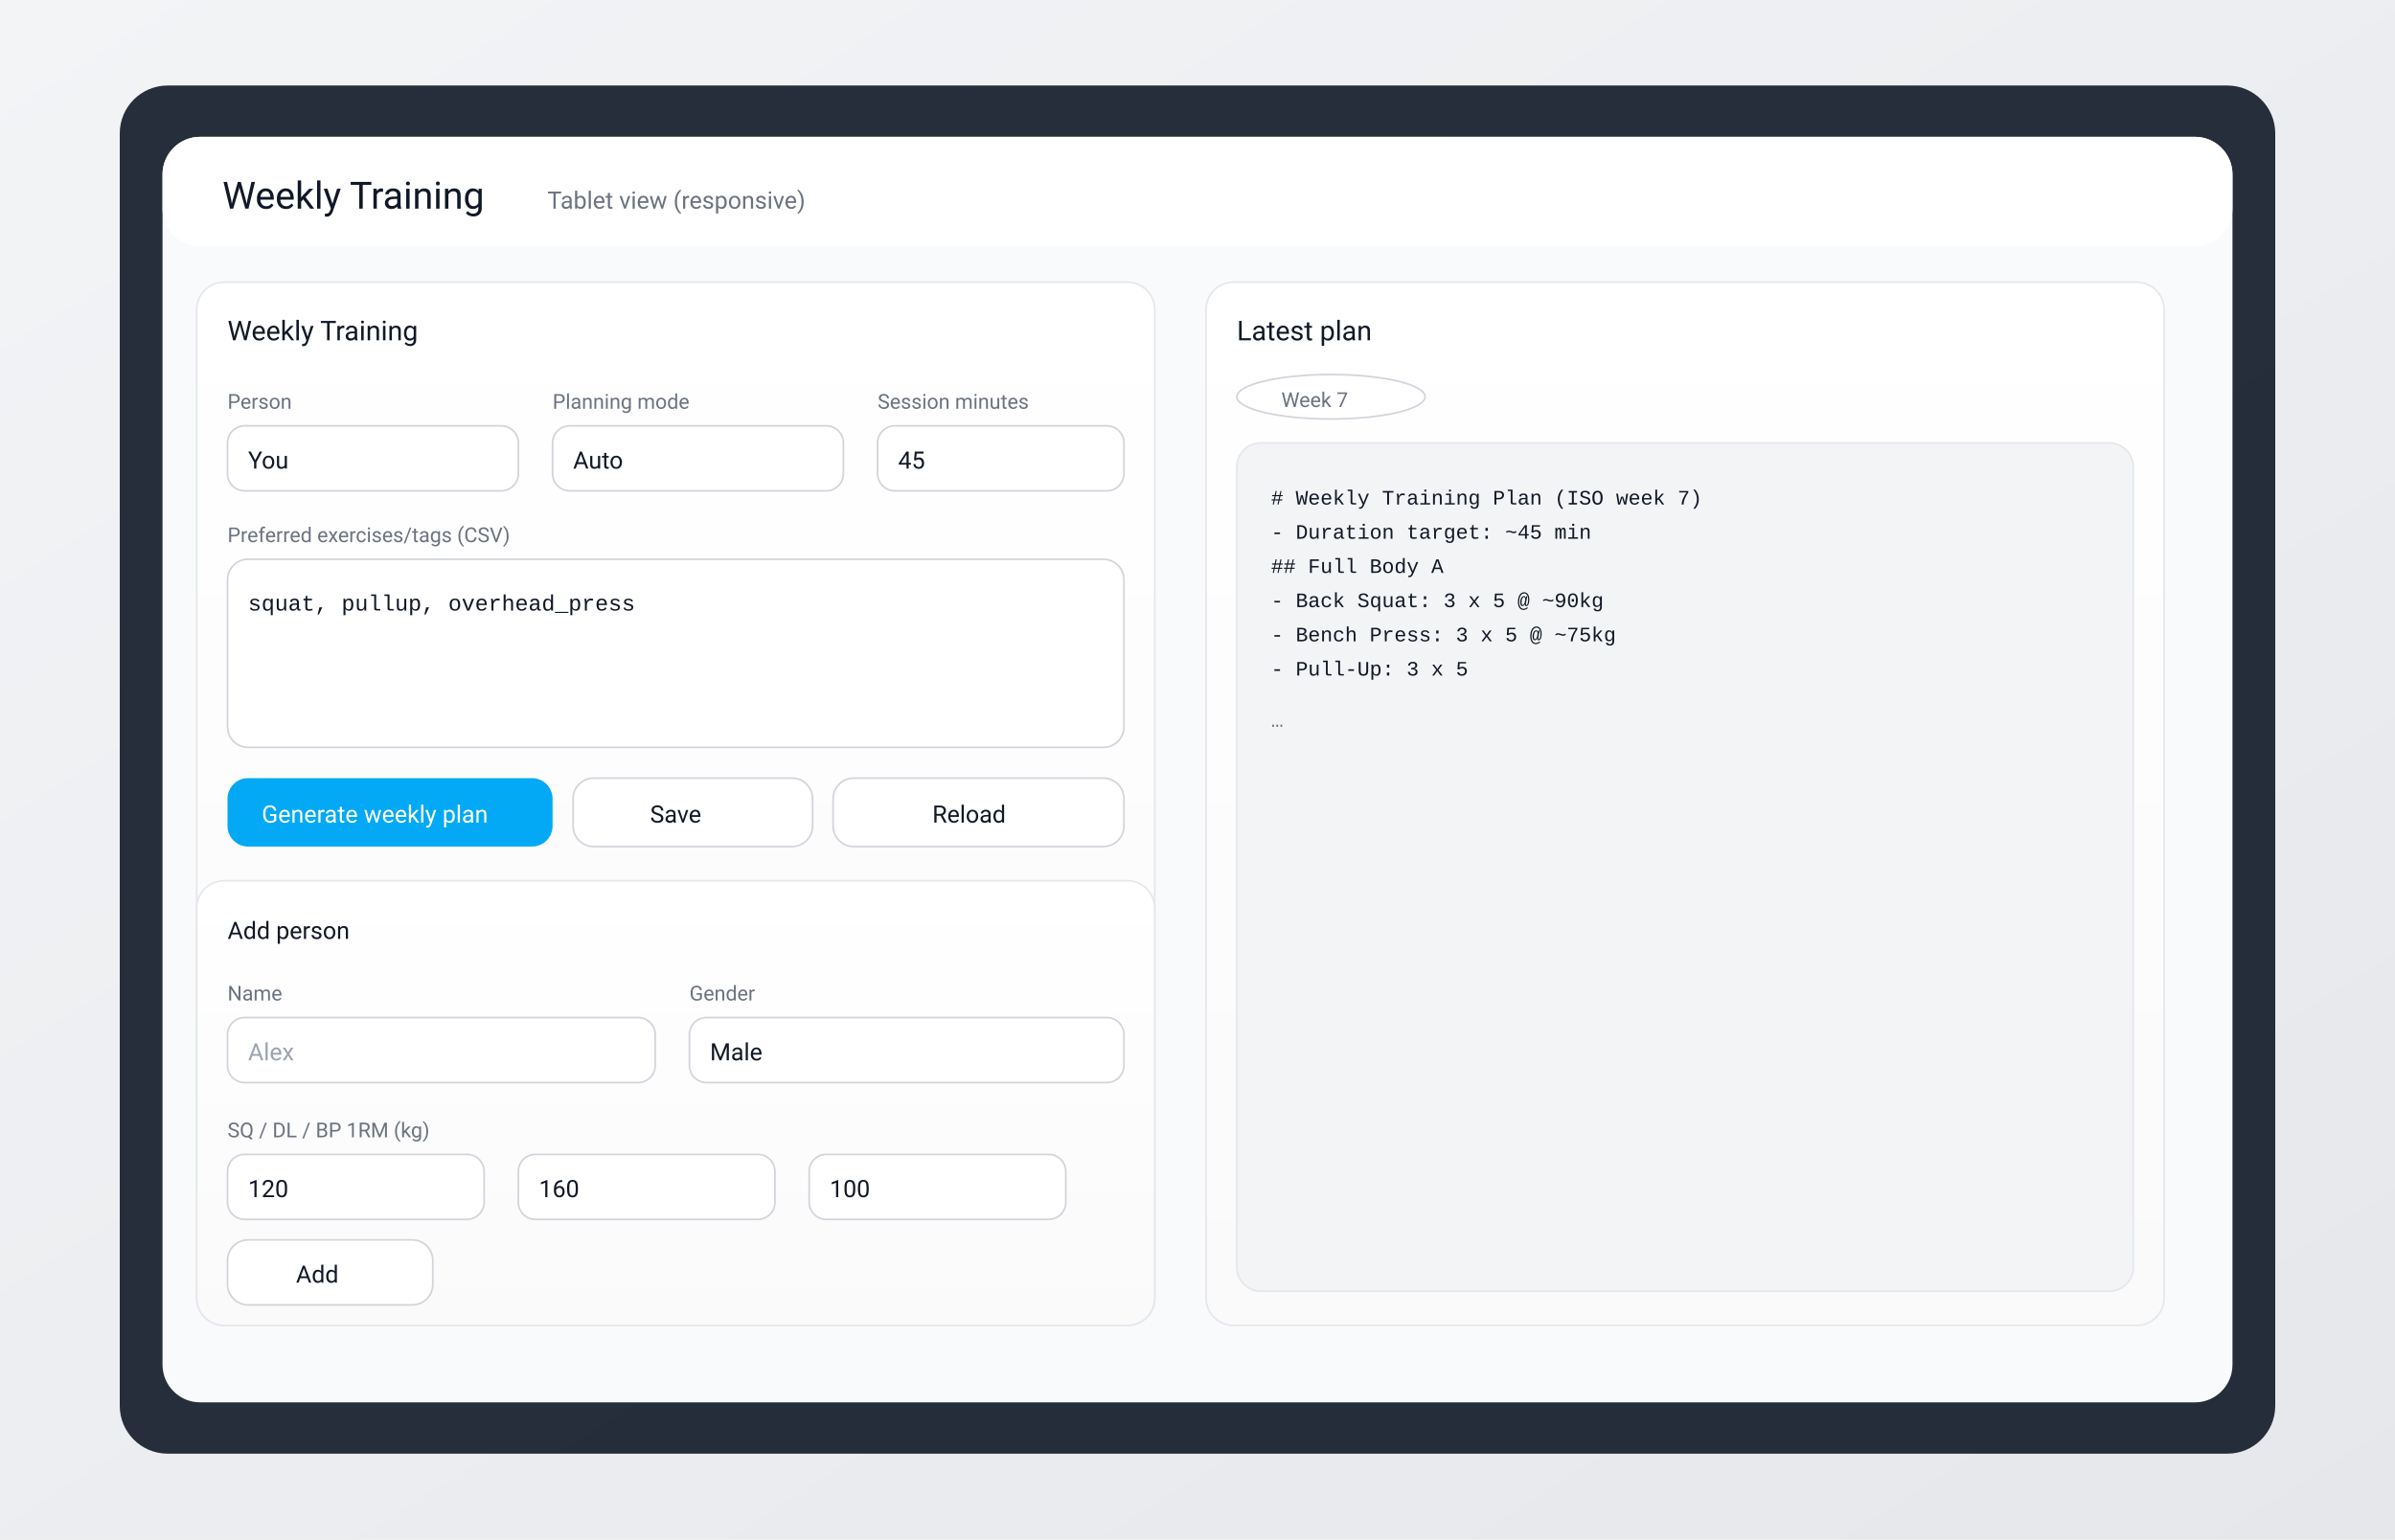
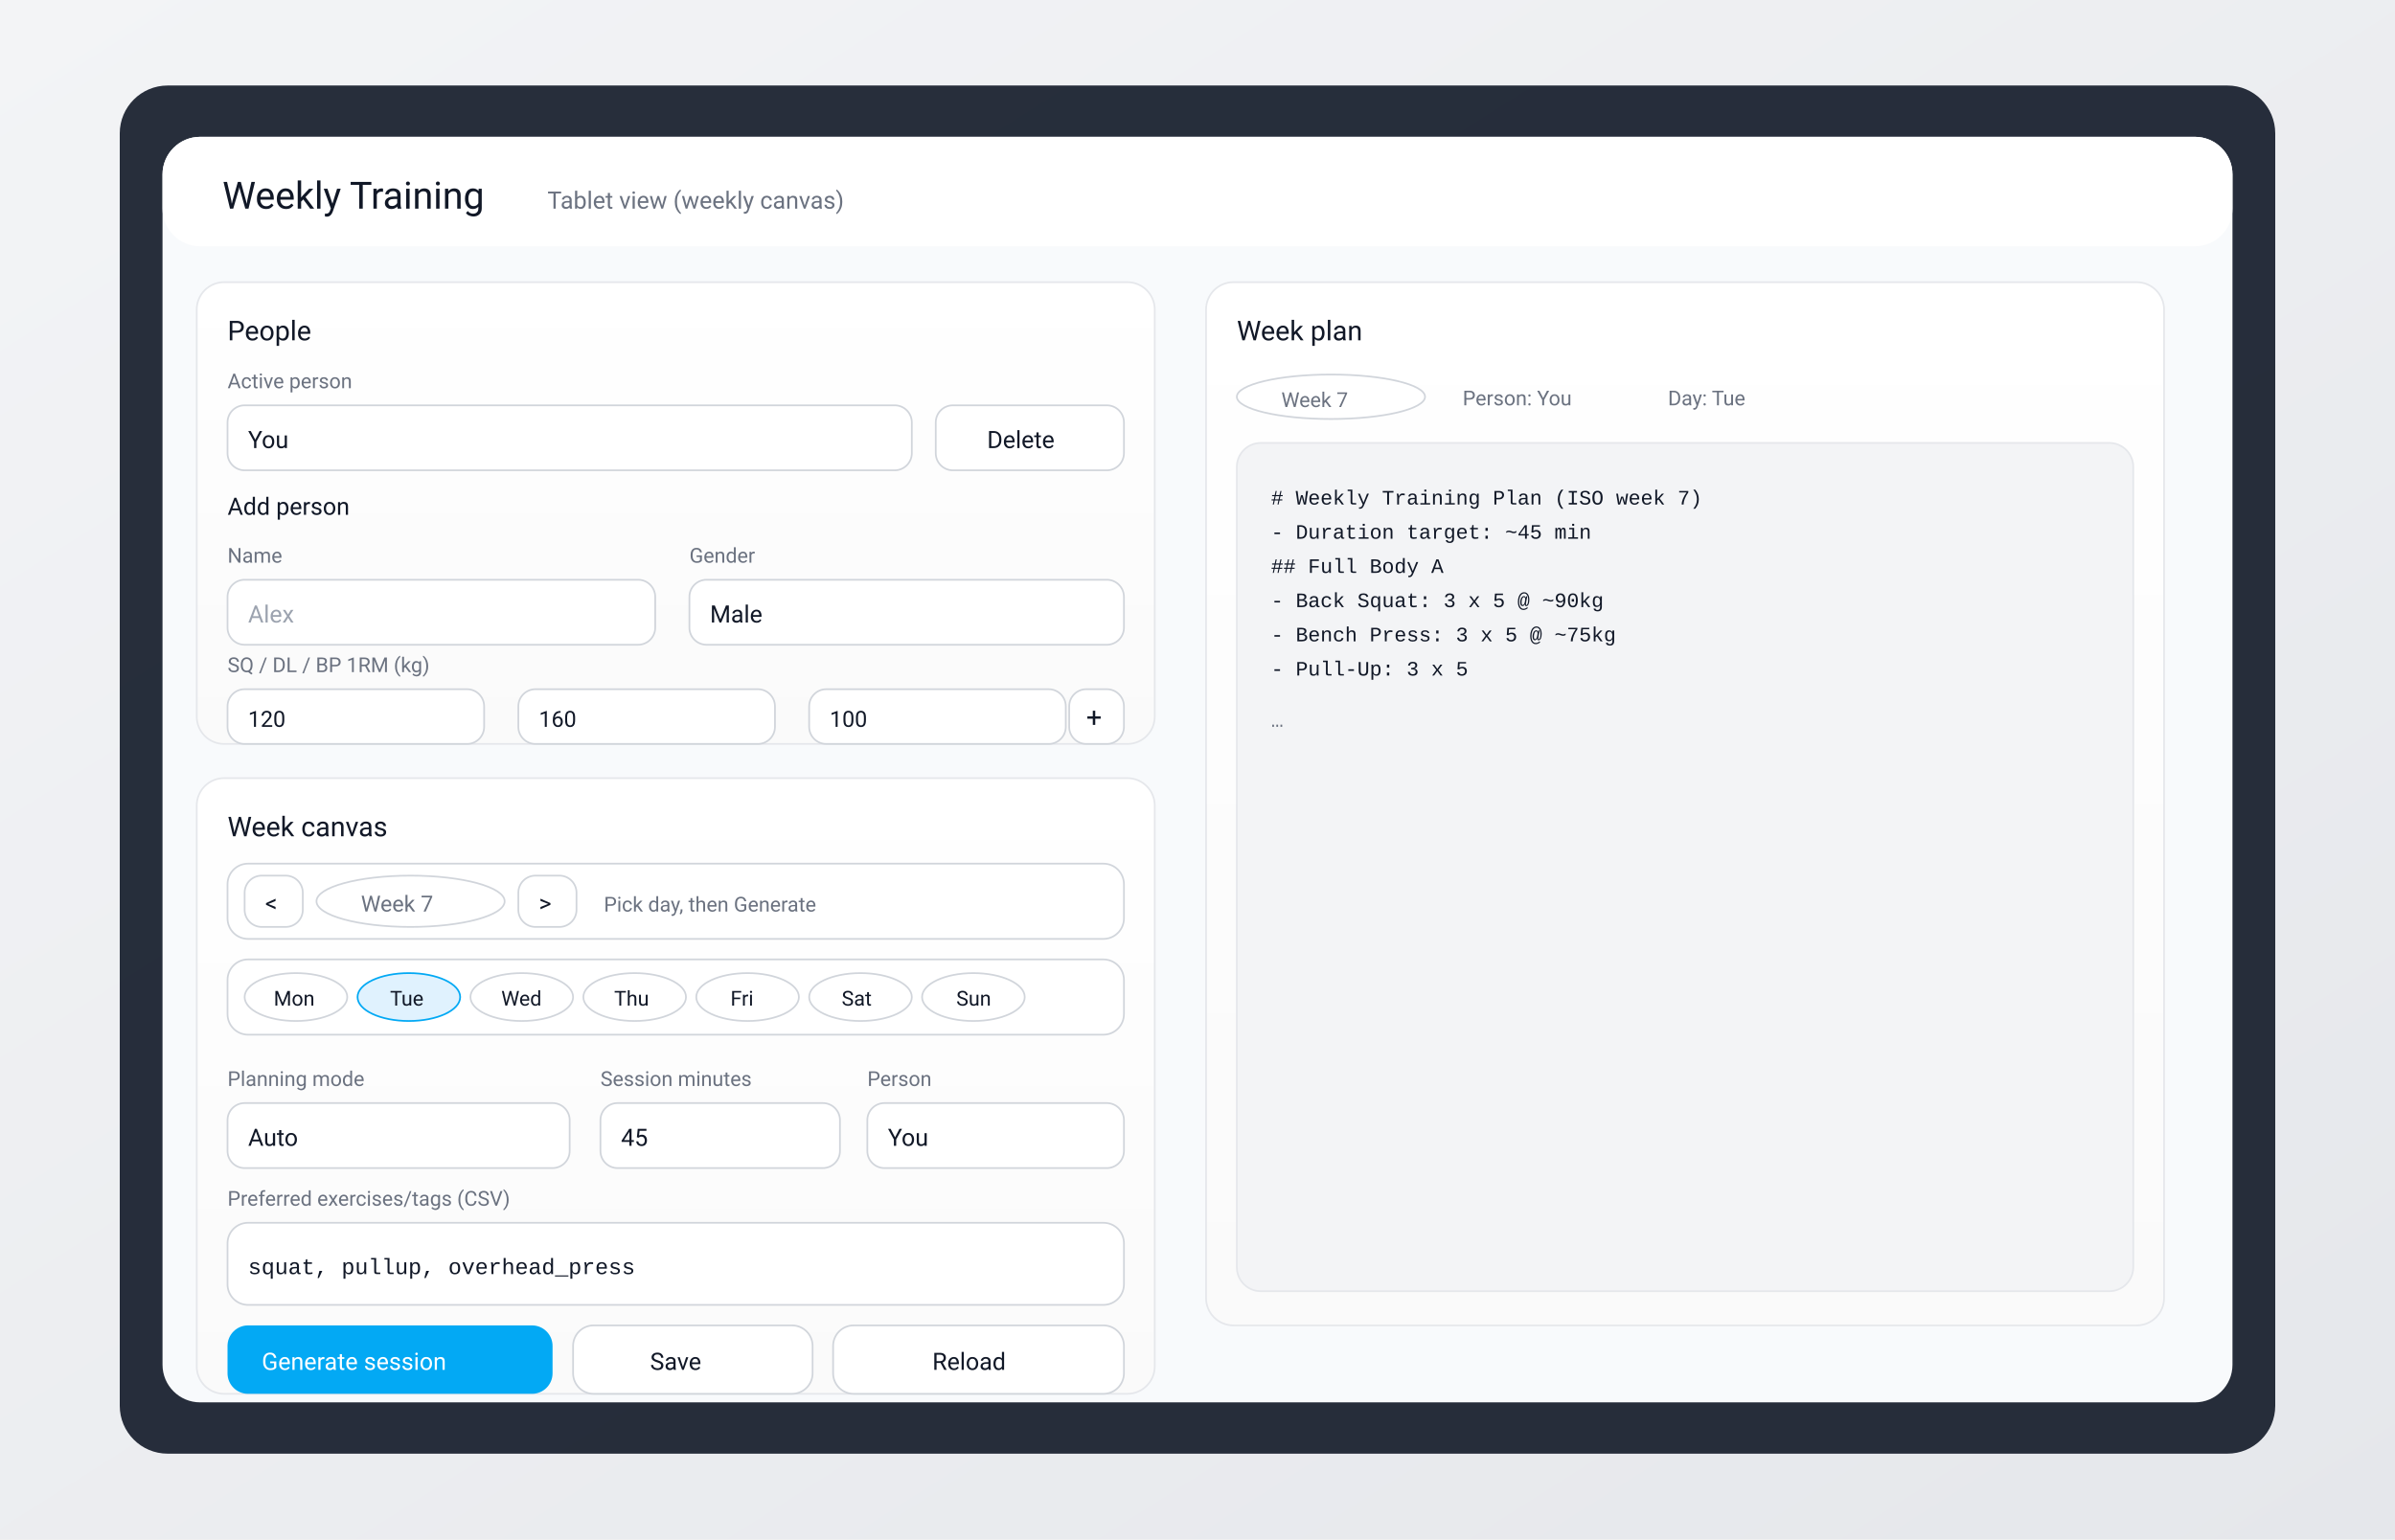
<svg xmlns="http://www.w3.org/2000/svg" width="1400" height="900" viewBox="0 0 1400 900">
  <defs>
    <linearGradient id="bg" x1="0" y1="0" x2="1" y2="1">
      <stop offset="0" stop-color="#f3f4f6" />
      <stop offset="1" stop-color="#e5e7eb" />
    </linearGradient>
    <linearGradient id="card" x1="0" y1="0" x2="0" y2="1">
      <stop offset="0" stop-color="#ffffff" />
      <stop offset="1" stop-color="#fafafa" />
    </linearGradient>
  </defs>
  <rect width="1400" height="900" fill="url(#bg)" />
  <rect x="70" y="50" width="1260" height="800" rx="28" fill="#111827" opacity="0.9" />
  <rect x="95" y="80" width="1210" height="740" rx="22" fill="#f8fafc" />
  <rect x="95" y="80" width="1210" height="64" rx="22" fill="#ffffff" />
  <text x="130" y="122" font-family="ui-sans-serif, system-ui, -apple-system, Segoe UI, Roboto" font-size="22" fill="#111827">Weekly Training</text>
-   <text x="320" y="122" font-family="ui-sans-serif, system-ui, -apple-system, Segoe UI, Roboto" font-size="14" fill="#6b7280">Tablet view (responsive)</text>
+   <text x="320" y="122" font-family="ui-sans-serif, system-ui, -apple-system, Segoe UI, Roboto" font-size="14" fill="#6b7280">Tablet view (weekly canvas)</text>
  <g transform="translate(115,165)">
-     <rect x="0" y="0" width="560" height="610" rx="16" fill="url(#card)" stroke="#e5e7eb" />
-     <text x="18" y="34" font-family="ui-sans-serif, system-ui, -apple-system, Segoe UI, Roboto" font-size="16" fill="#111827">Weekly Training</text>
-     <text x="18" y="74" font-family="ui-sans-serif, system-ui, -apple-system, Segoe UI, Roboto" font-size="12" fill="#6b7280">Person</text>
-     <rect x="18" y="84" width="170" height="38" rx="10" fill="#ffffff" stroke="#d1d5db" />
-     <text x="30" y="109" font-family="ui-sans-serif, system-ui, -apple-system, Segoe UI, Roboto" font-size="14" fill="#111827">You</text>
-     <text x="208" y="74" font-family="ui-sans-serif, system-ui, -apple-system, Segoe UI, Roboto" font-size="12" fill="#6b7280">Planning mode</text>
-     <rect x="208" y="84" width="170" height="38" rx="10" fill="#ffffff" stroke="#d1d5db" />
-     <text x="220" y="109" font-family="ui-sans-serif, system-ui, -apple-system, Segoe UI, Roboto" font-size="14" fill="#111827">Auto</text>
-     <text x="398" y="74" font-family="ui-sans-serif, system-ui, -apple-system, Segoe UI, Roboto" font-size="12" fill="#6b7280">Session minutes</text>
-     <rect x="398" y="84" width="144" height="38" rx="10" fill="#ffffff" stroke="#d1d5db" />
-     <text x="410" y="109" font-family="ui-sans-serif, system-ui, -apple-system, Segoe UI, Roboto" font-size="14" fill="#111827">45</text>
-     <text x="18" y="152" font-family="ui-sans-serif, system-ui, -apple-system, Segoe UI, Roboto" font-size="12" fill="#6b7280">Preferred exercises/tags (CSV)</text>
-     <rect x="18" y="162" width="524" height="110" rx="12" fill="#ffffff" stroke="#d1d5db" />
-     <text x="30" y="192" font-family="ui-monospace, SFMono-Regular, Menlo, Monaco, Consolas, Liberation Mono" font-size="13" fill="#111827">squat, pullup, overhead_press</text>
-     <rect x="18" y="290" width="190" height="40" rx="12" fill="#03a9f4" />
-     <text x="38" y="316" font-family="ui-sans-serif, system-ui, -apple-system, Segoe UI, Roboto" font-size="14" fill="#ffffff">Generate weekly plan</text>
-     <rect x="220" y="290" width="140" height="40" rx="12" fill="#ffffff" stroke="#d1d5db" />
-     <text x="265" y="316" font-family="ui-sans-serif, system-ui, -apple-system, Segoe UI, Roboto" font-size="14" fill="#111827">Save</text>
-     <rect x="372" y="290" width="170" height="40" rx="12" fill="#ffffff" stroke="#d1d5db" />
-     <text x="430" y="316" font-family="ui-sans-serif, system-ui, -apple-system, Segoe UI, Roboto" font-size="14" fill="#111827">Reload</text>
-     <rect x="0" y="350" width="560" height="260" rx="16" fill="url(#card)" stroke="#e5e7eb" />
-     <text x="18" y="384" font-family="ui-sans-serif, system-ui, -apple-system, Segoe UI, Roboto" font-size="14" fill="#111827">Add person</text>
-     <text x="18" y="420" font-family="ui-sans-serif, system-ui, -apple-system, Segoe UI, Roboto" font-size="12" fill="#6b7280">Name</text>
-     <rect x="18" y="430" width="250" height="38" rx="10" fill="#ffffff" stroke="#d1d5db" />
-     <text x="30" y="455" font-family="ui-sans-serif, system-ui, -apple-system, Segoe UI, Roboto" font-size="14" fill="#9ca3af">Alex</text>
-     <text x="288" y="420" font-family="ui-sans-serif, system-ui, -apple-system, Segoe UI, Roboto" font-size="12" fill="#6b7280">Gender</text>
-     <rect x="288" y="430" width="254" height="38" rx="10" fill="#ffffff" stroke="#d1d5db" />
-     <text x="300" y="455" font-family="ui-sans-serif, system-ui, -apple-system, Segoe UI, Roboto" font-size="14" fill="#111827">Male</text>
-     <text x="18" y="500" font-family="ui-sans-serif, system-ui, -apple-system, Segoe UI, Roboto" font-size="12" fill="#6b7280">SQ / DL / BP 1RM (kg)</text>
-     <rect x="18" y="510" width="150" height="38" rx="10" fill="#ffffff" stroke="#d1d5db" />
-     <text x="30" y="535" font-family="ui-sans-serif, system-ui, -apple-system, Segoe UI, Roboto" font-size="14" fill="#111827">120</text>
-     <rect x="188" y="510" width="150" height="38" rx="10" fill="#ffffff" stroke="#d1d5db" />
-     <text x="200" y="535" font-family="ui-sans-serif, system-ui, -apple-system, Segoe UI, Roboto" font-size="14" fill="#111827">160</text>
-     <rect x="358" y="510" width="150" height="38" rx="10" fill="#ffffff" stroke="#d1d5db" />
-     <text x="370" y="535" font-family="ui-sans-serif, system-ui, -apple-system, Segoe UI, Roboto" font-size="14" fill="#111827">100</text>
-     <rect x="18" y="560" width="120" height="38" rx="12" fill="#ffffff" stroke="#d1d5db" />
-     <text x="58" y="585" font-family="ui-sans-serif, system-ui, -apple-system, Segoe UI, Roboto" font-size="14" fill="#111827">Add</text>
+     <rect x="0" y="0" width="560" height="270" rx="16" fill="url(#card)" stroke="#e5e7eb" />
+     <text x="18" y="34" font-family="ui-sans-serif, system-ui, -apple-system, Segoe UI, Roboto" font-size="16" fill="#111827">People</text>
+     <text x="18" y="62" font-family="ui-sans-serif, system-ui, -apple-system, Segoe UI, Roboto" font-size="12" fill="#6b7280">Active person</text>
+     <rect x="18" y="72" width="400" height="38" rx="10" fill="#ffffff" stroke="#d1d5db" />
+     <text x="30" y="97" font-family="ui-sans-serif, system-ui, -apple-system, Segoe UI, Roboto" font-size="14" fill="#111827">You</text>
+     <rect x="432" y="72" width="110" height="38" rx="10" fill="#ffffff" stroke="#d1d5db" />
+     <text x="462" y="97" font-family="ui-sans-serif, system-ui, -apple-system, Segoe UI, Roboto" font-size="14" fill="#111827">Delete</text>
+     <text x="18" y="136" font-family="ui-sans-serif, system-ui, -apple-system, Segoe UI, Roboto" font-size="14" fill="#111827">Add person</text>
+     <text x="18" y="164" font-family="ui-sans-serif, system-ui, -apple-system, Segoe UI, Roboto" font-size="12" fill="#6b7280">Name</text>
+     <rect x="18" y="174" width="250" height="38" rx="10" fill="#ffffff" stroke="#d1d5db" />
+     <text x="30" y="199" font-family="ui-sans-serif, system-ui, -apple-system, Segoe UI, Roboto" font-size="14" fill="#9ca3af">Alex</text>
+     <text x="288" y="164" font-family="ui-sans-serif, system-ui, -apple-system, Segoe UI, Roboto" font-size="12" fill="#6b7280">Gender</text>
+     <rect x="288" y="174" width="254" height="38" rx="10" fill="#ffffff" stroke="#d1d5db" />
+     <text x="300" y="199" font-family="ui-sans-serif, system-ui, -apple-system, Segoe UI, Roboto" font-size="14" fill="#111827">Male</text>
+     <text x="18" y="228" font-family="ui-sans-serif, system-ui, -apple-system, Segoe UI, Roboto" font-size="12" fill="#6b7280">SQ / DL / BP 1RM (kg)</text>
+     <rect x="18" y="238" width="150" height="32" rx="10" fill="#ffffff" stroke="#d1d5db" />
+     <text x="30" y="260" font-family="ui-sans-serif, system-ui, -apple-system, Segoe UI, Roboto" font-size="13" fill="#111827">120</text>
+     <rect x="188" y="238" width="150" height="32" rx="10" fill="#ffffff" stroke="#d1d5db" />
+     <text x="200" y="260" font-family="ui-sans-serif, system-ui, -apple-system, Segoe UI, Roboto" font-size="13" fill="#111827">160</text>
+     <rect x="358" y="238" width="150" height="32" rx="10" fill="#ffffff" stroke="#d1d5db" />
+     <text x="370" y="260" font-family="ui-sans-serif, system-ui, -apple-system, Segoe UI, Roboto" font-size="13" fill="#111827">100</text>
+     <rect x="510" y="238" width="32" height="32" rx="10" fill="#ffffff" stroke="#d1d5db" />
+     <text x="520" y="260" font-family="ui-sans-serif, system-ui, -apple-system, Segoe UI, Roboto" font-size="16" fill="#111827">+</text>
+     <rect x="0" y="290" width="560" height="360" rx="16" fill="url(#card)" stroke="#e5e7eb" />
+     <text x="18" y="324" font-family="ui-sans-serif, system-ui, -apple-system, Segoe UI, Roboto" font-size="16" fill="#111827">Week canvas</text>
+     <rect x="18" y="340" width="524" height="44" rx="12" fill="#ffffff" stroke="#d1d5db" />
+     <rect x="28" y="347" width="34" height="30" rx="10" fill="#ffffff" stroke="#d1d5db" />
+     <text x="40" y="368" font-family="ui-sans-serif, system-ui, -apple-system, Segoe UI, Roboto" font-size="14" fill="#111827">&lt;</text>
+     <rect x="70" y="347" width="110" height="30" rx="999" fill="#ffffff" stroke="#d1d5db" />
+     <text x="96" y="368" font-family="ui-sans-serif, system-ui, -apple-system, Segoe UI, Roboto" font-size="13" fill="#6b7280">Week 7</text>
+     <rect x="188" y="347" width="34" height="30" rx="10" fill="#ffffff" stroke="#d1d5db" />
+     <text x="200" y="368" font-family="ui-sans-serif, system-ui, -apple-system, Segoe UI, Roboto" font-size="14" fill="#111827">&gt;</text>
+     <text x="238" y="368" font-family="ui-sans-serif, system-ui, -apple-system, Segoe UI, Roboto" font-size="12" fill="#6b7280">Pick day, then Generate</text>
+     <rect x="18" y="396" width="524" height="44" rx="12" fill="#ffffff" stroke="#d1d5db" />
+     <rect x="28" y="404" width="60" height="28" rx="999" fill="#ffffff" stroke="#d1d5db" />
+     <text x="45" y="423" font-family="ui-sans-serif, system-ui, -apple-system, Segoe UI, Roboto" font-size="12" fill="#111827">Mon</text>
+     <rect x="94" y="404" width="60" height="28" rx="999" fill="#e0f2fe" stroke="#03a9f4" />
+     <text x="113" y="423" font-family="ui-sans-serif, system-ui, -apple-system, Segoe UI, Roboto" font-size="12" fill="#111827">Tue</text>
+     <rect x="160" y="404" width="60" height="28" rx="999" fill="#ffffff" stroke="#d1d5db" />
+     <text x="178" y="423" font-family="ui-sans-serif, system-ui, -apple-system, Segoe UI, Roboto" font-size="12" fill="#111827">Wed</text>
+     <rect x="226" y="404" width="60" height="28" rx="999" fill="#ffffff" stroke="#d1d5db" />
+     <text x="244" y="423" font-family="ui-sans-serif, system-ui, -apple-system, Segoe UI, Roboto" font-size="12" fill="#111827">Thu</text>
+     <rect x="292" y="404" width="60" height="28" rx="999" fill="#ffffff" stroke="#d1d5db" />
+     <text x="312" y="423" font-family="ui-sans-serif, system-ui, -apple-system, Segoe UI, Roboto" font-size="12" fill="#111827">Fri</text>
+     <rect x="358" y="404" width="60" height="28" rx="999" fill="#ffffff" stroke="#d1d5db" />
+     <text x="377" y="423" font-family="ui-sans-serif, system-ui, -apple-system, Segoe UI, Roboto" font-size="12" fill="#111827">Sat</text>
+     <rect x="424" y="404" width="60" height="28" rx="999" fill="#ffffff" stroke="#d1d5db" />
+     <text x="444" y="423" font-family="ui-sans-serif, system-ui, -apple-system, Segoe UI, Roboto" font-size="12" fill="#111827">Sun</text>
+     <text x="18" y="470" font-family="ui-sans-serif, system-ui, -apple-system, Segoe UI, Roboto" font-size="12" fill="#6b7280">Planning mode</text>
+     <rect x="18" y="480" width="200" height="38" rx="10" fill="#ffffff" stroke="#d1d5db" />
+     <text x="30" y="505" font-family="ui-sans-serif, system-ui, -apple-system, Segoe UI, Roboto" font-size="14" fill="#111827">Auto</text>
+     <text x="236" y="470" font-family="ui-sans-serif, system-ui, -apple-system, Segoe UI, Roboto" font-size="12" fill="#6b7280">Session minutes</text>
+     <rect x="236" y="480" width="140" height="38" rx="10" fill="#ffffff" stroke="#d1d5db" />
+     <text x="248" y="505" font-family="ui-sans-serif, system-ui, -apple-system, Segoe UI, Roboto" font-size="14" fill="#111827">45</text>
+     <text x="392" y="470" font-family="ui-sans-serif, system-ui, -apple-system, Segoe UI, Roboto" font-size="12" fill="#6b7280">Person</text>
+     <rect x="392" y="480" width="150" height="38" rx="10" fill="#ffffff" stroke="#d1d5db" />
+     <text x="404" y="505" font-family="ui-sans-serif, system-ui, -apple-system, Segoe UI, Roboto" font-size="14" fill="#111827">You</text>
+     <text x="18" y="540" font-family="ui-sans-serif, system-ui, -apple-system, Segoe UI, Roboto" font-size="12" fill="#6b7280">Preferred exercises/tags (CSV)</text>
+     <rect x="18" y="550" width="524" height="48" rx="12" fill="#ffffff" stroke="#d1d5db" />
+     <text x="30" y="580" font-family="ui-monospace, SFMono-Regular, Menlo, Monaco, Consolas, Liberation Mono" font-size="13" fill="#111827">squat, pullup, overhead_press</text>
+     <rect x="18" y="610" width="190" height="40" rx="12" fill="#03a9f4" />
+     <text x="38" y="636" font-family="ui-sans-serif, system-ui, -apple-system, Segoe UI, Roboto" font-size="14" fill="#ffffff">Generate session</text>
+     <rect x="220" y="610" width="140" height="40" rx="12" fill="#ffffff" stroke="#d1d5db" />
+     <text x="265" y="636" font-family="ui-sans-serif, system-ui, -apple-system, Segoe UI, Roboto" font-size="14" fill="#111827">Save</text>
+     <rect x="372" y="610" width="170" height="40" rx="12" fill="#ffffff" stroke="#d1d5db" />
+     <text x="430" y="636" font-family="ui-sans-serif, system-ui, -apple-system, Segoe UI, Roboto" font-size="14" fill="#111827">Reload</text>
    <rect x="590" y="0" width="560" height="610" rx="16" fill="url(#card)" stroke="#e5e7eb" />
-     <text x="608" y="34" font-family="ui-sans-serif, system-ui, -apple-system, Segoe UI, Roboto" font-size="16" fill="#111827">Latest plan</text>
+     <text x="608" y="34" font-family="ui-sans-serif, system-ui, -apple-system, Segoe UI, Roboto" font-size="16" fill="#111827">Week plan</text>
    <rect x="608" y="54" width="110" height="26" rx="999" fill="#ffffff" stroke="#d1d5db" />
    <text x="634" y="73" font-family="ui-sans-serif, system-ui, -apple-system, Segoe UI, Roboto" font-size="12" fill="#6b7280">Week 7</text>
+     <text x="740" y="72" font-family="ui-sans-serif, system-ui, -apple-system, Segoe UI, Roboto" font-size="12" fill="#6b7280">Person: You</text>
+     <text x="860" y="72" font-family="ui-sans-serif, system-ui, -apple-system, Segoe UI, Roboto" font-size="12" fill="#6b7280">Day: Tue</text>
    <rect x="608" y="94" width="524" height="496" rx="14" fill="#f3f4f6" stroke="#e5e7eb" />
    <text x="628" y="130" font-family="ui-monospace, SFMono-Regular, Menlo, Monaco, Consolas, Liberation Mono" font-size="12" fill="#111827"># Weekly Training Plan (ISO week 7)</text>
    <text x="628" y="150" font-family="ui-monospace, SFMono-Regular, Menlo, Monaco, Consolas, Liberation Mono" font-size="12" fill="#111827">- Duration target: ~45 min</text>
    <text x="628" y="170" font-family="ui-monospace, SFMono-Regular, Menlo, Monaco, Consolas, Liberation Mono" font-size="12" fill="#111827">## Full Body A</text>
    <text x="628" y="190" font-family="ui-monospace, SFMono-Regular, Menlo, Monaco, Consolas, Liberation Mono" font-size="12" fill="#111827">- Back Squat: 3 x 5 @ ~90kg</text>
    <text x="628" y="210" font-family="ui-monospace, SFMono-Regular, Menlo, Monaco, Consolas, Liberation Mono" font-size="12" fill="#111827">- Bench Press: 3 x 5 @ ~75kg</text>
    <text x="628" y="230" font-family="ui-monospace, SFMono-Regular, Menlo, Monaco, Consolas, Liberation Mono" font-size="12" fill="#111827">- Pull-Up: 3 x 5</text>
    <text x="628" y="260" font-family="ui-monospace, SFMono-Regular, Menlo, Monaco, Consolas, Liberation Mono" font-size="12" fill="#6b7280">…</text>
  </g>
</svg>
